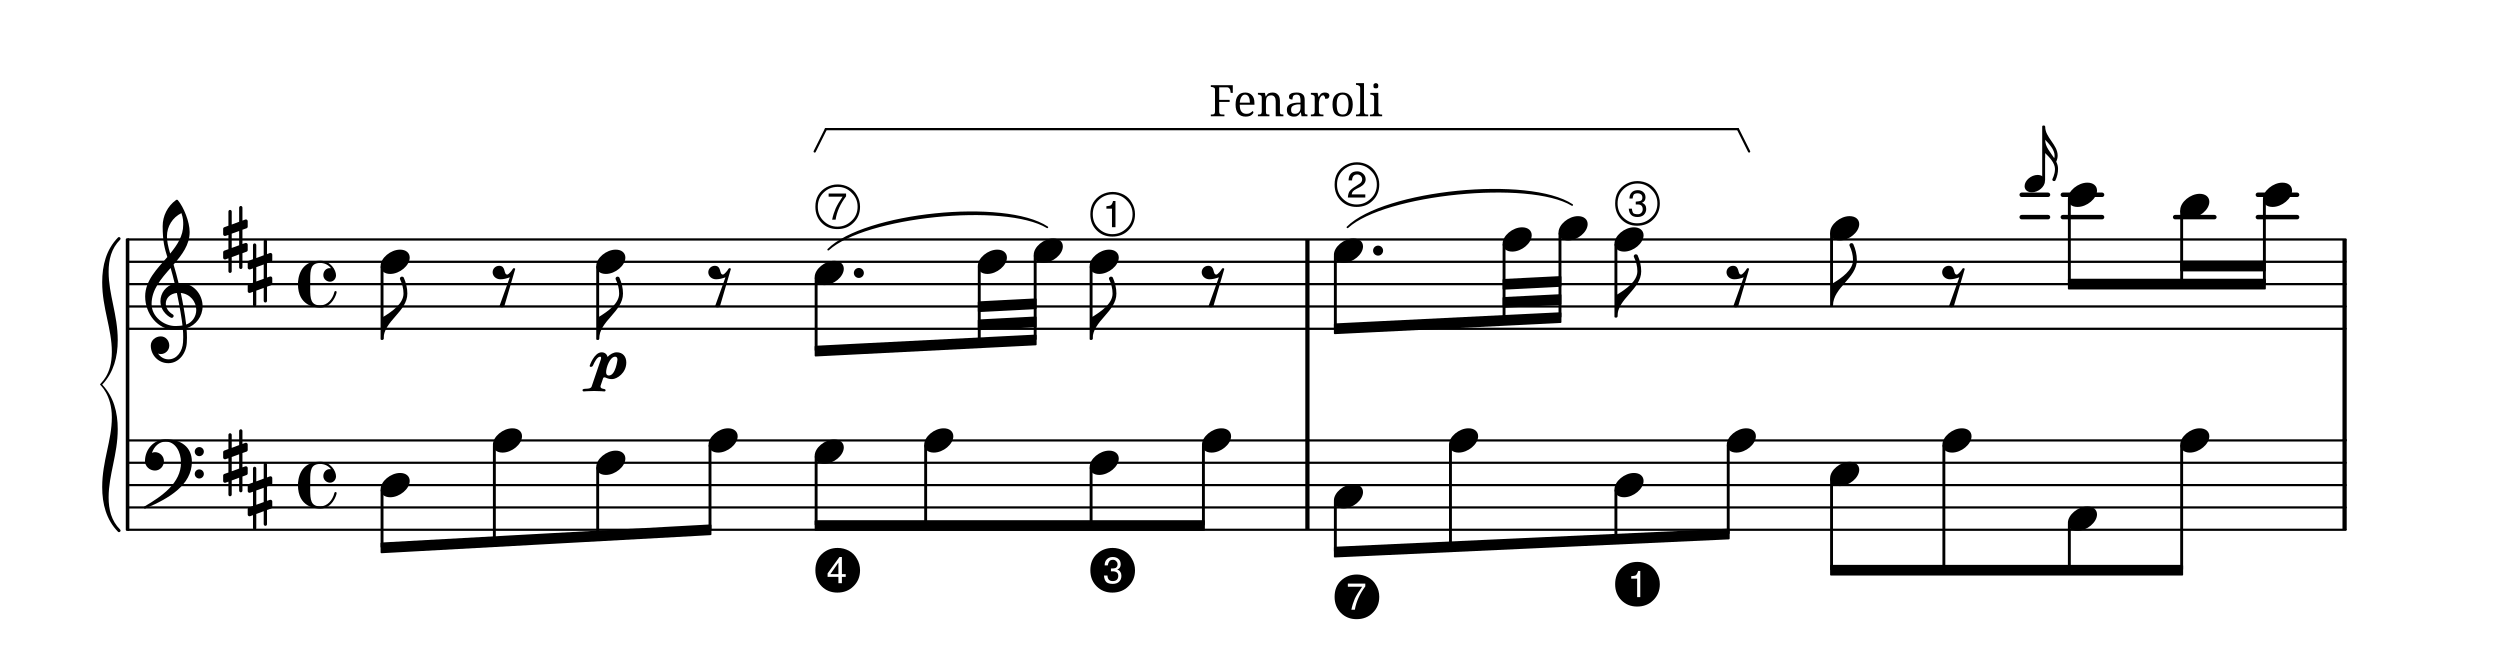
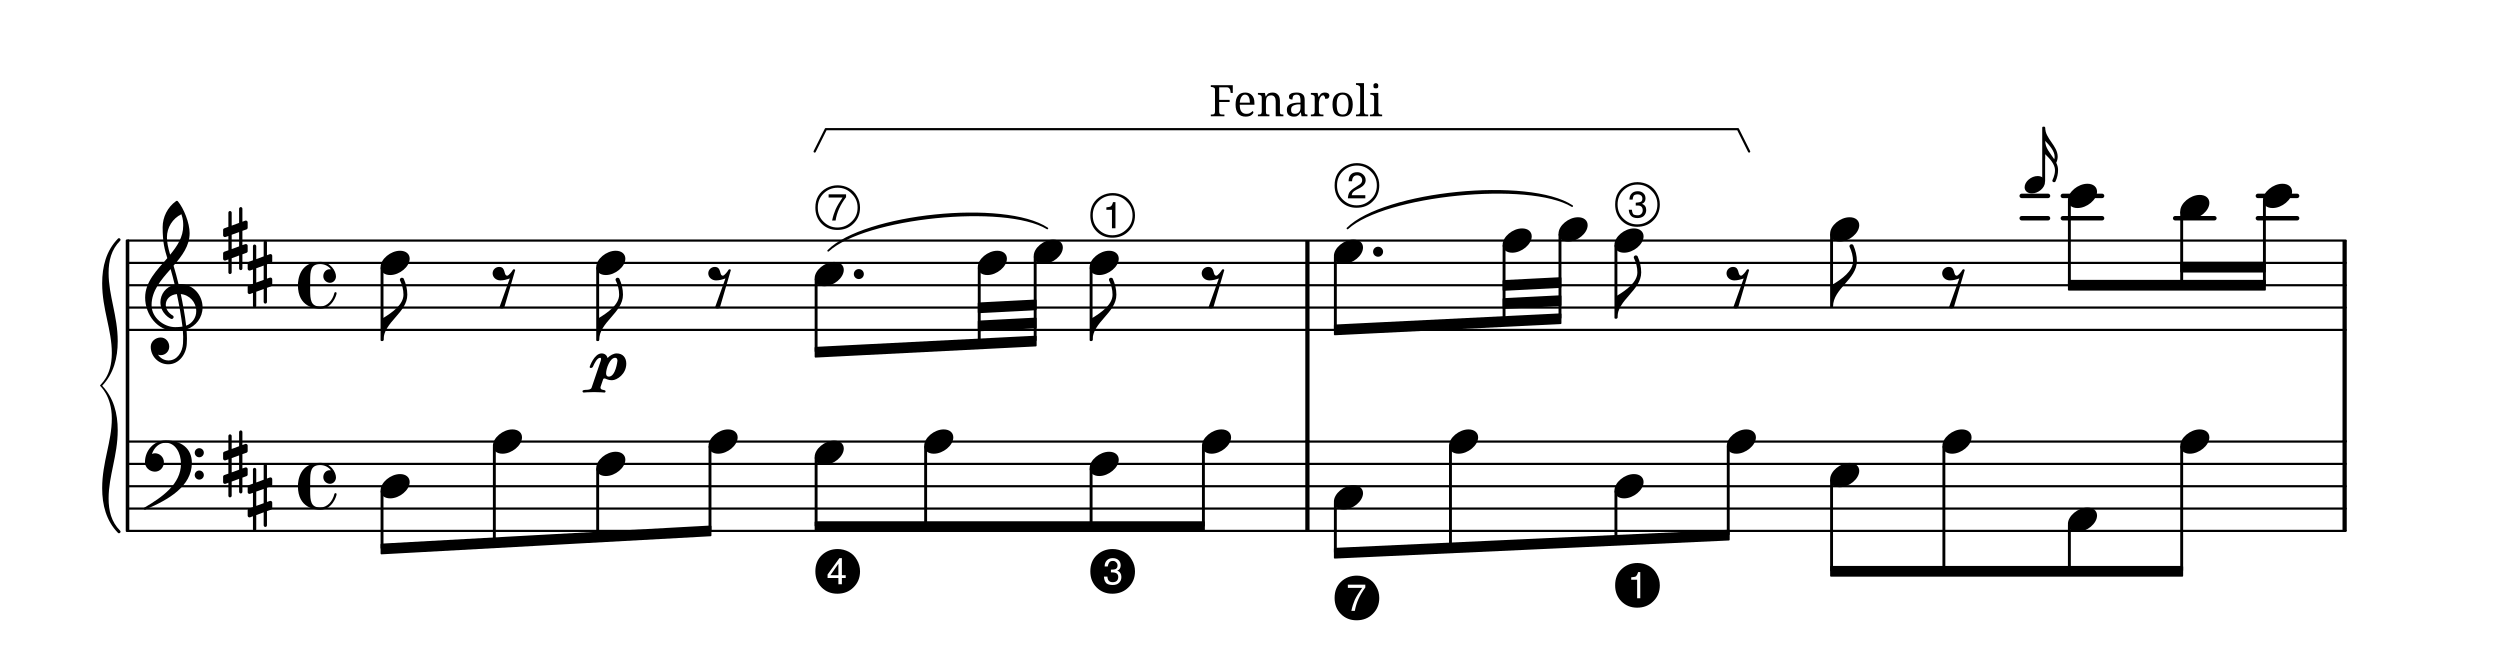
- <svg xmlns="http://www.w3.org/2000/svg" version="1.2" width="196.72mm" height="52.71mm" viewBox="0 -0 111.942 29.995">
-   <style type="text/css">
- 
- tspan { white-space: pre; }
- 
- </style>
-   <g transform="translate(5.6906, 8.7224)">
-     <rect x="95.311" y="-0.1" width="1.956" height="0.2" ry="0.1" fill="currentColor" />
-   </g>
-   <g transform="translate(5.6906, 9.7224)">
-     <rect x="95.311" y="-0.1" width="1.956" height="0.2" ry="0.1" fill="currentColor" />
-   </g>
-   <g transform="translate(5.6906, 9.7224)">
-     <rect x="91.607" y="-0.1" width="1.956" height="0.2" ry="0.1" fill="currentColor" />
-   </g>
-   <g transform="translate(5.6906, 8.7224)">
-     <rect x="86.578" y="-0.1" width="1.956" height="0.2" ry="0.1" fill="currentColor" />
-   </g>
-   <g transform="translate(5.6906, 9.7224)">
-     <rect x="86.578" y="-0.1" width="1.956" height="0.2" ry="0.1" fill="currentColor" />
-   </g>
-   <g transform="translate(5.6906, 8.7224)">
-     <rect x="84.736" y="-0.1" width="1.377" height="0.2" ry="0.1" fill="currentColor" />
-   </g>
-   <g transform="translate(5.6906, 9.7224)">
-     <rect x="84.736" y="-0.1" width="1.377" height="0.2" ry="0.1" fill="currentColor" />
-   </g>
-   <g transform="translate(5.6906, 14.7224)">
-     <line stroke-linejoin="round" stroke-linecap="round" stroke-width="0.1" stroke="currentColor" x1="0.05" y1="0" x2="99.339" y2="0" />
-   </g>
-   <g transform="translate(5.6906, 13.7224)">
-     <line stroke-linejoin="round" stroke-linecap="round" stroke-width="0.1" stroke="currentColor" x1="0.05" y1="0" x2="99.339" y2="0" />
-   </g>
-   <g transform="translate(5.6906, 12.7224)">
-     <line stroke-linejoin="round" stroke-linecap="round" stroke-width="0.1" stroke="currentColor" x1="0.05" y1="0" x2="99.339" y2="0" />
-   </g>
-   <g transform="translate(5.6906, 11.7224)">
-     <line stroke-linejoin="round" stroke-linecap="round" stroke-width="0.1" stroke="currentColor" x1="0.05" y1="0" x2="99.339" y2="0" />
-   </g>
-   <g transform="translate(5.6906, 10.7224)">
-     <line stroke-linejoin="round" stroke-linecap="round" stroke-width="0.1" stroke="currentColor" x1="0.05" y1="0" x2="99.339" y2="0" />
-   </g>
-   <g transform="translate(104.8895, 3.8453)">
-     <rect x="0" y="10.927" width="0.19" height="4.95" ry="0" fill="currentColor" />
-   </g>
-   <g transform="translate(5.6906, 23.7224)">
-     <line stroke-linejoin="round" stroke-linecap="round" stroke-width="0.1" stroke="currentColor" x1="0.05" y1="0" x2="99.339" y2="0" />
-   </g>
-   <g transform="translate(5.6906, 22.7224)">
-     <line stroke-linejoin="round" stroke-linecap="round" stroke-width="0.1" stroke="currentColor" x1="0.05" y1="0" x2="99.339" y2="0" />
-   </g>
-   <g transform="translate(5.6906, 21.7224)">
-     <line stroke-linejoin="round" stroke-linecap="round" stroke-width="0.1" stroke="currentColor" x1="0.05" y1="0" x2="99.339" y2="0" />
-   </g>
-   <g transform="translate(5.6906, 20.7224)">
-     <line stroke-linejoin="round" stroke-linecap="round" stroke-width="0.1" stroke="currentColor" x1="0.05" y1="0" x2="99.339" y2="0" />
-   </g>
-   <g transform="translate(5.6906, 19.7224)">
-     <line stroke-linejoin="round" stroke-linecap="round" stroke-width="0.1" stroke="currentColor" x1="0.05" y1="0" x2="99.339" y2="0" />
-   </g>
-   <g transform="translate(104.8895, 21.7224)">
-     <rect x="0" y="-2.05" width="0.19" height="4.05" ry="0" fill="currentColor" />
-   </g>
-   <g transform="translate(104.8895, 12.7224)">
-     <rect x="0" y="-2" width="0.19" height="4.05" ry="0" fill="currentColor" />
-   </g>
-   <g transform="translate(58.4472, 3.8453)">
-     <rect x="0" y="10.927" width="0.19" height="4.95" ry="0" fill="currentColor" />
-   </g>
-   <g transform="translate(58.4472, 21.7224)">
-     <rect x="0" y="-2.05" width="0.19" height="4.05" ry="0" fill="currentColor" />
-   </g>
-   <g transform="translate(58.4472, 12.7224)">
-     <rect x="0" y="-2" width="0.19" height="4.05" ry="0" fill="currentColor" />
-   </g>
-   <g transform="translate(97.6239, 11.9124)">
-     <polygon stroke-linejoin="round" stroke-linecap="round" stroke-width="0.08" fill="currentColor" stroke="currentColor" points="3.794 -0.2 3.794 0.2 0.04 0.2 0.04 -0.2" />
-   </g>
-   <g transform="translate(92.5947, 12.7224)">
-     <polygon stroke-linejoin="round" stroke-linecap="round" stroke-width="0.08" fill="currentColor" stroke="currentColor" points="8.823 -0.2 8.823 0.2 0.04 0.2 0.04 -0.2" />
-   </g>
-   <g transform="translate(17.0406, 11.7224)">
-     <path transform="scale(0.004, -0.004)" d="M218 136c66 0 108 -36 108 -89c0 -89 -113 -183 -218 -183c-66 0 -108 36 -108 89c0 89 113 183 218 183z" fill="currentColor" />
-   </g>
-   <g transform="translate(6.4906, 13.7224)">
-     <path transform="scale(0.004, -0.004)" d="M266 -635h-6c-108 0 -195 88 -195 197c0 58 53 103 112 103c54 0 95 -47 95 -103c0 -52 -43 -95 -95 -95c-11 0 -21 2 -31 6c26 -39 68 -65 117 -65h4zM461 -203c68 24 113 90 113 164c0 90 -66 179 -173 190c19 -89 48 -242 60 -354zM74 28c0 -145 141 -247 264 -247 c1 0 47 0 82 6c-7 64 -29 203 -63 364c-79 -8 -124 -61 -124 -119c0 -44 25 -91 81 -123c5 -5 7 -10 7 -15c0 -11 -10 -22 -22 -22c-15 0 -126 62 -126 187c0 88 58 174 160 197c-14 58 -29 117 -46 175c-107 -121 -213 -243 -213 -403zM250 553c-29 96 -52 170 -52 346 c0 115 55 224 149 292c6 5 14 5 20 0c68 -80 133 -245 133 -358c0 -143 -86 -255 -180 -364c21 -68 39 -138 56 -207c2 0 7 1 13 1c155 0 256 -128 256 -261c0 -113 -74 -212 -180 -246c3 -35 5 -70 5 -105c0 -19 -1 -39 -2 -58c-7 -119 -88 -225 -202 -228l1 43 c93 2 153 92 159 191c1 18 2 37 2 55c0 31 -1 61 -4 92c-5 -1 -44 -8 -89 -8c-193 0 -333 180 -333 374c0 177 131 306 248 441zM428 916c0 34 1 66 -20 129c-99 -48 -162 -149 -162 -259c0 -52 12 -115 36 -194c80 97 146 198 146 324z" fill="currentColor" />
-   </g>
-   <g transform="translate(9.9906, 10.7224)">
-     <path transform="scale(0.004, -0.004)" d="M0 119c0 8 5 15 13 18l46 17v158c0 10 8 19 18 19s19 -9 19 -19v-145l83 31v158c0 10 9 19 19 19s18 -9 18 -19v-145l32 12c2 1 5 1 7 1c11 0 20 -9 20 -20v-60c0 -8 -5 -16 -13 -19l-46 -16v-160l32 11c2 1 5 1 7 1c11 0 20 -9 20 -20v-60c0 -8 -5 -15 -13 -18l-46 -17 v-158c0 -10 -8 -19 -18 -19s-19 9 -19 19v145l-83 -31v-158c0 -10 -9 -19 -19 -19s-18 9 -18 19v145l-32 -12c-2 -1 -5 -1 -7 -1c-11 0 -20 9 -20 20v60c0 8 5 16 13 19l46 16v160l-32 -11c-2 -1 -5 -1 -7 -1c-11 0 -20 9 -20 20v60zM179 95l-83 -30v-160l83 30v160z" fill="currentColor" />
-   </g>
-   <g transform="translate(11.0906, 12.2224)">
-     <path transform="scale(0.004, -0.004)" d="M0 119c0 8 5 15 13 18l46 17v158c0 10 8 19 18 19s19 -9 19 -19v-145l83 31v158c0 10 9 19 19 19s18 -9 18 -19v-145l32 12c2 1 5 1 7 1c11 0 20 -9 20 -20v-60c0 -8 -5 -16 -13 -19l-46 -16v-160l32 11c2 1 5 1 7 1c11 0 20 -9 20 -20v-60c0 -8 -5 -15 -13 -18l-46 -17 v-158c0 -10 -8 -19 -18 -19s-19 9 -19 19v145l-83 -31v-158c0 -10 -9 -19 -19 -19s-18 9 -18 19v145l-32 -12c-2 -1 -5 -1 -7 -1c-11 0 -20 9 -20 20v60c0 8 5 16 13 19l46 16v160l-32 -11c-2 -1 -5 -1 -7 -1c-11 0 -20 9 -20 20v60zM179 95l-83 -30v-160l83 30v160z" fill="currentColor" />
-   </g>
-   <g transform="translate(13.3406, 12.7224)">
-     <path transform="scale(0.004, -0.004)" d="M250 262c116 0 176 -106 176 -163c0 -40 -30 -72 -67 -72c-31 0 -75 25 -75 75c0 38 27 77 72 77c4 0 9 0 14 -1c-28 37 -72 59 -120 59c-106 0 -113 -73 -113 -186v-51v-51c0 -113 7 -187 113 -187c80 0 139 70 158 151c2 7 7 10 12 10c6 0 13 -4 13 -12 c0 -22 -50 -174 -183 -174c-59 0 -250 19 -250 263c0 62 18 262 250 262z" fill="currentColor" />
-   </g>
-   <g transform="translate(17.0406, 21.7224)">
-     <path transform="scale(0.004, -0.004)" d="M218 136c66 0 108 -36 108 -89c0 -89 -113 -183 -218 -183c-66 0 -108 36 -108 89c0 89 113 183 218 183z" fill="currentColor" />
-   </g>
-   <g transform="translate(6.4906, 20.7224)">
-     <path transform="scale(0.004, -0.004)" d="M557 -125c0 28 23 51 51 51s51 -23 51 -51s-23 -51 -51 -51s-51 23 -51 51zM557 125c0 28 23 51 51 51s51 -23 51 -51s-23 -51 -51 -51s-51 23 -51 51zM232 263c172 0 293 -88 293 -251c0 -263 -263 -414 -516 -521c-3 -3 -6 -4 -9 -4c-7 0 -13 6 -13 13c0 3 1 6 4 9 c202 118 412 265 412 493c0 120 -63 235 -171 235c-74 0 -129 -54 -154 -126c11 5 22 8 34 8c55 0 100 -45 100 -100c0 -58 -44 -106 -100 -106c-60 0 -112 47 -112 106c0 133 102 244 232 244z" fill="currentColor" />
-   </g>
-   <g transform="translate(9.9906, 20.7224)">
-     <path transform="scale(0.004, -0.004)" d="M0 119c0 8 5 15 13 18l46 17v158c0 10 8 19 18 19s19 -9 19 -19v-145l83 31v158c0 10 9 19 19 19s18 -9 18 -19v-145l32 12c2 1 5 1 7 1c11 0 20 -9 20 -20v-60c0 -8 -5 -16 -13 -19l-46 -16v-160l32 11c2 1 5 1 7 1c11 0 20 -9 20 -20v-60c0 -8 -5 -15 -13 -18l-46 -17 v-158c0 -10 -8 -19 -18 -19s-19 9 -19 19v145l-83 -31v-158c0 -10 -9 -19 -19 -19s-18 9 -18 19v145l-32 -12c-2 -1 -5 -1 -7 -1c-11 0 -20 9 -20 20v60c0 8 5 16 13 19l46 16v160l-32 -11c-2 -1 -5 -1 -7 -1c-11 0 -20 9 -20 20v60zM179 95l-83 -30v-160l83 30v160z" fill="currentColor" />
-   </g>
-   <g transform="translate(11.0906, 22.2224)">
-     <path transform="scale(0.004, -0.004)" d="M0 119c0 8 5 15 13 18l46 17v158c0 10 8 19 18 19s19 -9 19 -19v-145l83 31v158c0 10 9 19 19 19s18 -9 18 -19v-145l32 12c2 1 5 1 7 1c11 0 20 -9 20 -20v-60c0 -8 -5 -16 -13 -19l-46 -16v-160l32 11c2 1 5 1 7 1c11 0 20 -9 20 -20v-60c0 -8 -5 -15 -13 -18l-46 -17 v-158c0 -10 -8 -19 -18 -19s-19 9 -19 19v145l-83 -31v-158c0 -10 -9 -19 -19 -19s-18 9 -18 19v145l-32 -12c-2 -1 -5 -1 -7 -1c-11 0 -20 9 -20 20v60c0 8 5 16 13 19l46 16v160l-32 -11c-2 -1 -5 -1 -7 -1c-11 0 -20 9 -20 20v60zM179 95l-83 -30v-160l83 30v160z" fill="currentColor" />
-   </g>
-   <g transform="translate(13.3406, 21.7224)">
-     <path transform="scale(0.004, -0.004)" d="M250 262c116 0 176 -106 176 -163c0 -40 -30 -72 -67 -72c-31 0 -75 25 -75 75c0 38 27 77 72 77c4 0 9 0 14 -1c-28 37 -72 59 -120 59c-106 0 -113 -73 -113 -186v-51v-51c0 -113 7 -187 113 -187c80 0 139 70 158 151c2 7 7 10 12 10c6 0 13 -4 13 -12 c0 -22 -50 -174 -183 -174c-59 0 -250 19 -250 263c0 62 18 262 250 262z" fill="currentColor" />
-   </g>
-   <g transform="translate(17.1056, 12.7224)">
-     <rect x="-0.065" y="-0.814" width="0.13" height="3.314" ry="0.04" fill="currentColor" />
-   </g>
-   <g transform="translate(17.1706, 15.1824)">
-     <path transform="scale(0.004, -0.004)" d="M0 0h-16v250h16v-250zM0 0v250c97 59 224 148 224 259c0 57 -15 112 -40 163c-3 16 10 27 23 27c7 0 15 -3 20 -11c25 -56 40 -117 40 -179c0 -203 -267 -306 -267 -509z" fill="currentColor" />
-   </g>
-   <g transform="translate(17.1056, 21.7224)">
-     <rect x="-0.065" y="0.186" width="0.13" height="2.62" ry="0.04" fill="currentColor" />
-   </g>
-   <g transform="translate(22.0698, 12.7224)">
-     <path transform="scale(0.004, -0.004)" d="M70 205c79 0 46 -98 91 -98c16 0 54 48 61 63c6 12 23 12 28 0l-123 -420c-8 -7 -17 -10 -27 -10s-20 3 -28 10l117 326c-34 -12 -69 -22 -105 -22c-47 0 -87 34 -87 79c0 40 33 72 73 72z" fill="currentColor" />
-   </g>
-   <g transform="translate(22.0698, 19.7224)">
-     <path transform="scale(0.004, -0.004)" d="M218 136c66 0 108 -36 108 -89c0 -89 -113 -183 -218 -183c-66 0 -108 36 -108 89c0 89 113 183 218 183z" fill="currentColor" />
-   </g>
-   <g transform="translate(22.1348, 21.7224)">
-     <rect x="-0.065" y="-1.814" width="0.13" height="4.345" ry="0.04" fill="currentColor" />
-   </g>
-   <g transform="translate(59.7279, 24.7224)">
-     <polygon stroke-linejoin="round" stroke-linecap="round" stroke-width="0.08" fill="currentColor" stroke="currentColor" points="17.682 -1.01 17.682 -0.61 0.04 0.2 0.04 -0.2" />
-   </g>
-   <g transform="translate(26.6969, 11.7224)">
-     <path transform="scale(0.004, -0.004)" d="M218 136c66 0 108 -36 108 -89c0 -89 -113 -183 -218 -183c-66 0 -108 36 -108 89c0 89 113 183 218 183z" fill="currentColor" />
-   </g>
-   <g transform="translate(26.6149, 16.9437)">
-     <path transform="scale(0.004, -0.004)" d="M161 32c78 0 97 176 97 178c0 18 -7 33 -25 33c-61 0 -102 -124 -102 -173c0 -22 8 -38 30 -38zM-53 141c0 2 51 151 134 151c35 0 59 -21 66 -52c29 31 67 52 103 52c69 0 107 -49 107 -114c0 -118 -105 -186 -159 -186c-53 0 -70 20 -84 20c-7 0 -14 -3 -16 -9l-29 -86 c-1 -2 -1 -5 -1 -7c0 -37 57 -18 57 -42c0 -7 -4 -14 -13 -14c-3 0 -50 5 -116 5s-112 -5 -115 -5c-9 0 -14 7 -14 14c0 31 87 -1 102 41l102 300c2 7 4 14 4 20c0 8 -2 14 -11 14c-33 0 -63 -60 -79 -97c-5 -12 -15 -17 -24 -17c-8 0 -14 4 -14 12z" fill="currentColor" />
-   </g>
-   <g transform="translate(26.6969, 20.7224)">
-     <path transform="scale(0.004, -0.004)" d="M218 136c66 0 108 -36 108 -89c0 -89 -113 -183 -218 -183c-66 0 -108 36 -108 89c0 89 113 183 218 183z" fill="currentColor" />
-   </g>
-   <g transform="translate(26.7619, 12.7224)">
-     <rect x="-0.065" y="-0.814" width="0.13" height="3.314" ry="0.04" fill="currentColor" />
-   </g>
-   <g transform="translate(26.8269, 15.1824)">
-     <path transform="scale(0.004, -0.004)" d="M0 0h-16v250h16v-250zM0 0v250c97 59 224 148 224 259c0 57 -15 112 -40 163c-3 16 10 27 23 27c7 0 15 -3 20 -11c25 -56 40 -117 40 -179c0 -203 -267 -306 -267 -509z" fill="currentColor" />
-   </g>
-   <g transform="translate(26.7619, 21.7224)">
-     <rect x="-0.065" y="-0.814" width="0.13" height="3.092" ry="0.04" fill="currentColor" />
-   </g>
-   <g transform="translate(67.2822, 12.7316)">
-     <polygon stroke-linejoin="round" stroke-linecap="round" stroke-width="0.08" fill="currentColor" stroke="currentColor" points="2.594 -0.329 2.594 0.071 0.04 0.2 0.04 -0.2" />
-   </g>
-   <g transform="translate(67.2822, 13.5416)">
-     <polygon stroke-linejoin="round" stroke-linecap="round" stroke-width="0.08" fill="currentColor" stroke="currentColor" points="2.594 -0.329 2.594 0.071 0.04 0.2 0.04 -0.2" />
-   </g>
-   <g transform="translate(59.7279, 14.7224)">
-     <polygon stroke-linejoin="round" stroke-linecap="round" stroke-width="0.08" fill="currentColor" stroke="currentColor" points="10.148 -0.7 10.148 -0.3 0.04 0.2 0.04 -0.2" />
-   </g>
-   <g transform="translate(31.7261, 12.7224)">
-     <path transform="scale(0.004, -0.004)" d="M70 205c79 0 46 -98 91 -98c16 0 54 48 61 63c6 12 23 12 28 0l-123 -420c-8 -7 -17 -10 -27 -10s-20 3 -28 10l117 326c-34 -12 -69 -22 -105 -22c-47 0 -87 34 -87 79c0 40 33 72 73 72z" fill="currentColor" />
-   </g>
-   <g transform="translate(31.7261, 19.7224)">
-     <path transform="scale(0.004, -0.004)" d="M218 136c66 0 108 -36 108 -89c0 -89 -113 -183 -218 -183c-66 0 -108 36 -108 89c0 89 113 183 218 183z" fill="currentColor" />
-   </g>
-   <g transform="translate(31.7911, 21.7224)">
-     <rect x="-0.065" y="-1.814" width="0.13" height="3.817" ry="0.04" fill="currentColor" />
-   </g>
-   <g transform="translate(36.4782, 23.5324)">
-     <polygon stroke-linejoin="round" stroke-linecap="round" stroke-width="0.08" fill="currentColor" stroke="currentColor" points="17.432 -0.2 17.432 0.2 0.04 0.2 0.04 -0.2" />
-   </g>
-   <g transform="translate(36.4782, 12.2224)">
-     <path transform="scale(0.004, -0.004)" d="M218 136c66 0 108 -36 108 -89c0 -89 -113 -183 -218 -183c-66 0 -108 36 -108 89c0 89 113 183 218 183z" fill="currentColor" />
-   </g>
-   <g class="scale-degree">
-     <g transform="translate(36.4782, 9.8367)">
-       <text font-family="serif" font-size="2.2" text-anchor="start" fill="currentColor">
-         <tspan>➆</tspan>
-       </text>
-     </g>
-   </g>
-   <g transform="translate(36.4782, 20.2224)">
-     <path transform="scale(0.004, -0.004)" d="M218 136c66 0 108 -36 108 -89c0 -89 -113 -183 -218 -183c-66 0 -108 36 -108 89c0 89 113 183 218 183z" fill="currentColor" />
-   </g>
-   <g class="scale-degree">
-     <g transform="translate(36.4782, 26.1134)">
-       <text font-family="serif" font-size="2.2" text-anchor="start" fill="currentColor">
-         <tspan>➍</tspan>
-       </text>
-     </g>
-   </g>
-   <g transform="translate(38.2324, 12.2224)">
-     <path transform="scale(0.004, -0.004)" d="M0 0c0 31 25 56 56 56s56 -25 56 -56s-25 -56 -56 -56s-56 25 -56 56z" fill="currentColor" />
-   </g>
-   <g transform="translate(36.5432, 12.7224)">
-     <rect x="-0.065" y="-0.314" width="0.13" height="3.311" ry="0.04" fill="currentColor" />
-   </g>
-   <g transform="translate(36.5432, 21.7224)">
-     <rect x="-0.065" y="-1.314" width="0.13" height="3.124" ry="0.04" fill="currentColor" />
-   </g>
-   <g transform="translate(59.7279, 12.7224)">
-     <path stroke-width="0.08" stroke-linejoin="round" stroke-linecap="round" stroke="currentColor" fill="currentColor" d="M0.609 -2.545C2.252 -4.181 8.735 -4.826 10.668 -3.545L10.668 -3.545C8.747 -4.706 2.264 -4.062 0.609 -2.545z" />
-   </g>
-   <g transform="translate(41.3824, 19.7224)">
-     <path transform="scale(0.004, -0.004)" d="M218 136c66 0 108 -36 108 -89c0 -89 -113 -183 -218 -183c-66 0 -108 36 -108 89c0 89 113 183 218 183z" fill="currentColor" />
-   </g>
-   <g transform="translate(41.4474, 21.7224)">
-     <rect x="-0.065" y="-1.814" width="0.13" height="3.624" ry="0.04" fill="currentColor" />
-   </g>
-   <g transform="translate(43.7824, 13.7349)">
-     <polygon stroke-linejoin="round" stroke-linecap="round" stroke-width="0.08" fill="currentColor" stroke="currentColor" points="2.594 -0.333 2.594 0.068 0.04 0.2 0.04 -0.2" />
-   </g>
-   <g transform="translate(43.7824, 14.5449)">
-     <polygon stroke-linejoin="round" stroke-linecap="round" stroke-width="0.08" fill="currentColor" stroke="currentColor" points="2.594 -0.333 2.594 0.068 0.04 0.2 0.04 -0.2" />
-   </g>
-   <g transform="translate(36.4782, 15.7224)">
-     <polygon stroke-linejoin="round" stroke-linecap="round" stroke-width="0.08" fill="currentColor" stroke="currentColor" points="9.898 -0.7 9.898 -0.3 0.04 0.2 0.04 -0.2" />
-   </g>
-   <g transform="translate(43.7824, 11.7224)">
-     <path transform="scale(0.004, -0.004)" d="M218 136c66 0 108 -36 108 -89c0 -89 -113 -183 -218 -183c-66 0 -108 36 -108 89c0 89 113 183 218 183z" fill="currentColor" />
-   </g>
-   <g transform="translate(43.8474, 12.7224)">
-     <rect x="-0.065" y="-0.814" width="0.13" height="3.443" ry="0.04" fill="currentColor" />
-   </g>
-   <g transform="translate(17.0406, 24.5324)">
-     <polygon stroke-linejoin="round" stroke-linecap="round" stroke-width="0.08" fill="currentColor" stroke="currentColor" points="14.775 -1.01 14.775 -0.61 0.04 0.2 0.04 -0.2" />
-   </g>
-   <g transform="translate(46.2866, 11.2224)">
-     <path transform="scale(0.004, -0.004)" d="M218 136c66 0 108 -36 108 -89c0 -89 -113 -183 -218 -183c-66 0 -108 36 -108 89c0 89 113 183 218 183z" fill="currentColor" />
-   </g>
-   <g transform="translate(46.3516, 12.7224)">
-     <rect x="-0.065" y="-1.314" width="0.13" height="3.817" ry="0.04" fill="currentColor" />
-   </g>
-   <g class="schema">
-     <g transform="translate(54.1383, 5.2062)">
-       <text font-family="serif" font-size="1.96" text-anchor="start" fill="currentColor">
-         <tspan>Fenaroli</tspan>
-       </text>
-     </g>
-   </g>
-   <g transform="translate(48.7908, 11.7224)">
-     <path transform="scale(0.004, -0.004)" d="M218 136c66 0 108 -36 108 -89c0 -89 -113 -183 -218 -183c-66 0 -108 36 -108 89c0 89 113 183 218 183z" fill="currentColor" />
-   </g>
-   <g class="scale-degree">
-     <g transform="translate(48.7908, 10.1724)">
-       <text font-family="serif" font-size="2.2" text-anchor="start" fill="currentColor">
-         <tspan>➀</tspan>
-       </text>
-     </g>
-   </g>
-   <g transform="translate(48.7908, 20.7224)">
-     <path transform="scale(0.004, -0.004)" d="M218 136c66 0 108 -36 108 -89c0 -89 -113 -183 -218 -183c-66 0 -108 36 -108 89c0 89 113 183 218 183z" fill="currentColor" />
-   </g>
-   <g class="scale-degree">
-     <g transform="translate(48.7908, 26.1134)">
-       <text font-family="serif" font-size="2.2" text-anchor="start" fill="currentColor">
-         <tspan>➌</tspan>
-       </text>
-     </g>
-   </g>
-   <g transform="translate(48.8558, 12.7224)">
-     <rect x="-0.065" y="-0.814" width="0.13" height="3.314" ry="0.04" fill="currentColor" />
-   </g>
-   <g transform="translate(48.9208, 15.1824)">
-     <path transform="scale(0.004, -0.004)" d="M0 0h-16v250h16v-250zM0 0v250c97 59 224 148 224 259c0 57 -15 112 -40 163c-3 16 10 27 23 27c7 0 15 -3 20 -11c25 -56 40 -117 40 -179c0 -203 -267 -306 -267 -509z" fill="currentColor" />
-   </g>
-   <g transform="translate(48.8558, 21.7224)">
-     <rect x="-0.065" y="-0.814" width="0.13" height="2.624" ry="0.04" fill="currentColor" />
-   </g>
-   <g class="schema">
-     <g transform="translate(36.4782, 5.783)">
-       <line stroke-linejoin="round" stroke-linecap="round" stroke-width="0.1" stroke="currentColor" x1="41.342" y1="-0" x2="41.842" y2="1" />
-     </g>
-     <g transform="translate(36.4782, 5.783)">
-       <line stroke-linejoin="round" stroke-linecap="round" stroke-width="0.1" stroke="currentColor" x1="0.5" y1="-0" x2="0" y2="1" />
-     </g>
-     <g transform="translate(36.4782, 5.783)">
-       <line stroke-linejoin="round" stroke-linecap="round" stroke-width="0.1" stroke="currentColor" x1="0.5" y1="-0" x2="41.342" y2="-0" />
-     </g>
-   </g>
-   <g transform="translate(53.82, 12.7224)">
-     <path transform="scale(0.004, -0.004)" d="M70 205c79 0 46 -98 91 -98c16 0 54 48 61 63c6 12 23 12 28 0l-123 -420c-8 -7 -17 -10 -27 -10s-20 3 -28 10l117 326c-34 -12 -69 -22 -105 -22c-47 0 -87 34 -87 79c0 40 33 72 73 72z" fill="currentColor" />
-   </g>
-   <g transform="translate(53.82, 19.7224)">
-     <path transform="scale(0.004, -0.004)" d="M218 136c66 0 108 -36 108 -89c0 -89 -113 -183 -218 -183c-66 0 -108 36 -108 89c0 89 113 183 218 183z" fill="currentColor" />
-   </g>
-   <g transform="translate(53.885, 21.7224)">
-     <rect x="-0.065" y="-1.814" width="0.13" height="3.624" ry="0.04" fill="currentColor" />
-   </g>
-   <g transform="translate(36.4782, 12.7224)">
-     <path stroke-width="0.08" stroke-linejoin="round" stroke-linecap="round" stroke="currentColor" fill="currentColor" d="M0.608 -1.545C2.223 -3.17 8.507 -3.811 10.416 -2.545L10.416 -2.545C8.519 -3.691 2.235 -3.051 0.608 -1.545z" />
-   </g>
-   <g transform="translate(59.7279, 11.2224)">
-     <path transform="scale(0.004, -0.004)" d="M218 136c66 0 108 -36 108 -89c0 -89 -113 -183 -218 -183c-66 0 -108 36 -108 89c0 89 113 183 218 183z" fill="currentColor" />
-   </g>
-   <g class="scale-degree">
-     <g transform="translate(59.7279, 8.844)">
-       <text font-family="serif" font-size="2.2" text-anchor="start" fill="currentColor">
-         <tspan>➁</tspan>
-       </text>
-     </g>
-   </g>
-   <g transform="translate(59.7279, 22.2224)">
-     <path transform="scale(0.004, -0.004)" d="M218 136c66 0 108 -36 108 -89c0 -89 -113 -183 -218 -183c-66 0 -108 36 -108 89c0 89 113 183 218 183z" fill="currentColor" />
-   </g>
-   <g class="scale-degree">
-     <g transform="translate(59.7279, 27.3034)">
-       <text font-family="serif" font-size="2.2" text-anchor="start" fill="currentColor">
-         <tspan>➐</tspan>
-       </text>
-     </g>
-   </g>
-   <g transform="translate(5.6306, 17.2224)">
-     <rect x="0" y="-6.55" width="0.16" height="13.1" ry="0.05" fill="currentColor" />
-   </g>
-   <g transform="translate(61.4822, 11.2224)">
-     <path transform="scale(0.004, -0.004)" d="M0 0c0 31 25 56 56 56s56 -25 56 -56s-25 -56 -56 -56s-56 25 -56 56z" fill="currentColor" />
-   </g>
-   <g transform="translate(59.7929, 12.7224)">
-     <rect x="-0.065" y="-1.314" width="0.13" height="3.311" ry="0.04" fill="currentColor" />
-   </g>
-   <g transform="translate(59.7929, 21.7224)">
-     <rect x="-0.065" y="0.686" width="0.13" height="2.311" ry="0.04" fill="currentColor" />
-   </g>
-   <g transform="translate(81.9469, 25.5324)">
-     <polygon stroke-linejoin="round" stroke-linecap="round" stroke-width="0.08" fill="currentColor" stroke="currentColor" points="15.767 -0.2 15.767 0.2 0.04 0.2 0.04 -0.2" />
-   </g>
-   <g transform="translate(5.3306, 17.2224)">
-     <path transform="scale(0.004, -0.004)" d="M-81 -366c0 255 -132 363 -132 366c0 18 132 96 132 366c0 261 -108 489 -108 780c0 189 45 366 177 501c15 15 39 -9 24 -24c-99 -99 -129 -225 -129 -360c0 -255 102 -480 102 -765c0 -186 -45 -363 -174 -498c129 -135 174 -312 174 -498c0 -285 -102 -510 -102 -765 c0 -135 30 -261 129 -360c15 -15 -9 -39 -24 -24c-132 135 -177 312 -177 501c0 291 108 519 108 780z" fill="currentColor" />
-   </g>
-   <g transform="translate(64.8822, 19.7224)">
-     <path transform="scale(0.004, -0.004)" d="M218 136c66 0 108 -36 108 -89c0 -89 -113 -183 -218 -183c-66 0 -108 36 -108 89c0 89 113 183 218 183z" fill="currentColor" />
-   </g>
-   <g transform="translate(64.9472, 21.7224)">
-     <rect x="-0.065" y="-1.814" width="0.13" height="4.575" ry="0.04" fill="currentColor" />
-   </g>
-   <g transform="translate(67.2822, 10.7224)">
-     <path transform="scale(0.004, -0.004)" d="M218 136c66 0 108 -36 108 -89c0 -89 -113 -183 -218 -183c-66 0 -108 36 -108 89c0 89 113 183 218 183z" fill="currentColor" />
-   </g>
-   <g transform="translate(67.3472, 12.7224)">
-     <rect x="-0.065" y="-1.814" width="0.13" height="3.44" ry="0.04" fill="currentColor" />
-   </g>
-   <g transform="translate(69.7864, 10.2224)">
-     <path transform="scale(0.004, -0.004)" d="M218 136c66 0 108 -36 108 -89c0 -89 -113 -183 -218 -183c-66 0 -108 36 -108 89c0 89 113 183 218 183z" fill="currentColor" />
-   </g>
-   <g transform="translate(69.8514, 12.7224)">
-     <rect x="-0.065" y="-2.314" width="0.13" height="3.817" ry="0.04" fill="currentColor" />
-   </g>
-   <g transform="translate(72.2906, 10.7224)">
-     <path transform="scale(0.004, -0.004)" d="M218 136c66 0 108 -36 108 -89c0 -89 -113 -183 -218 -183c-66 0 -108 36 -108 89c0 89 113 183 218 183z" fill="currentColor" />
-   </g>
-   <g class="scale-degree">
-     <g transform="translate(72.2906, 9.6865)">
-       <text font-family="serif" font-size="2.2" text-anchor="start" fill="currentColor">
-         <tspan>➂</tspan>
-       </text>
-     </g>
-   </g>
-   <g transform="translate(72.2906, 21.7224)">
-     <path transform="scale(0.004, -0.004)" d="M218 136c66 0 108 -36 108 -89c0 -89 -113 -183 -218 -183c-66 0 -108 36 -108 89c0 89 113 183 218 183z" fill="currentColor" />
-   </g>
-   <g class="scale-degree">
-     <g transform="translate(72.2906, 26.7384)">
-       <text font-family="serif" font-size="2.2" text-anchor="start" fill="currentColor">
-         <tspan>➊</tspan>
-       </text>
-     </g>
-   </g>
-   <g transform="translate(72.3556, 12.7224)">
-     <rect x="-0.065" y="-1.814" width="0.13" height="3.314" ry="0.04" fill="currentColor" />
-   </g>
-   <g transform="translate(72.4206, 14.1824)">
-     <path transform="scale(0.004, -0.004)" d="M0 0h-16v250h16v-250zM0 0v250c97 59 224 148 224 259c0 57 -15 112 -40 163c-3 16 10 27 23 27c7 0 15 -3 20 -11c25 -56 40 -117 40 -179c0 -203 -267 -306 -267 -509z" fill="currentColor" />
-   </g>
-   <g transform="translate(72.3556, 21.7224)">
-     <rect x="-0.065" y="0.186" width="0.13" height="2.237" ry="0.04" fill="currentColor" />
-   </g>
-   <g transform="translate(77.3198, 12.7224)">
-     <path transform="scale(0.004, -0.004)" d="M70 205c79 0 46 -98 91 -98c16 0 54 48 61 63c6 12 23 12 28 0l-123 -420c-8 -7 -17 -10 -27 -10s-20 3 -28 10l117 326c-34 -12 -69 -22 -105 -22c-47 0 -87 34 -87 79c0 40 33 72 73 72z" fill="currentColor" />
-   </g>
-   <g transform="translate(77.3198, 19.7224)">
-     <path transform="scale(0.004, -0.004)" d="M218 136c66 0 108 -36 108 -89c0 -89 -113 -183 -218 -183c-66 0 -108 36 -108 89c0 89 113 183 218 183z" fill="currentColor" />
-   </g>
-   <g transform="translate(77.3848, 21.7224)">
-     <rect x="-0.065" y="-1.814" width="0.13" height="4.007" ry="0.04" fill="currentColor" />
-   </g>
-   <g transform="translate(81.9469, 10.2224)">
-     <path transform="scale(0.004, -0.004)" d="M218 136c66 0 108 -36 108 -89c0 -89 -113 -183 -218 -183c-66 0 -108 36 -108 89c0 89 113 183 218 183z" fill="currentColor" />
-   </g>
-   <g transform="translate(81.9469, 21.2224)">
-     <path transform="scale(0.004, -0.004)" d="M218 136c66 0 108 -36 108 -89c0 -89 -113 -183 -218 -183c-66 0 -108 36 -108 89c0 89 113 183 218 183z" fill="currentColor" />
-   </g>
-   <g transform="translate(82.0119, 12.7224)">
-     <rect x="-0.065" y="-2.314" width="0.13" height="3.314" ry="0.04" fill="currentColor" />
-   </g>
-   <g transform="translate(82.0769, 13.6824)">
-     <path transform="scale(0.004, -0.004)" d="M0 0h-16v250h16v-250zM0 0v250c97 59 224 148 224 259c0 57 -15 112 -40 163c-3 16 10 27 23 27c7 0 15 -3 20 -11c25 -56 40 -117 40 -179c0 -203 -267 -306 -267 -509z" fill="currentColor" />
-   </g>
-   <g transform="translate(82.0119, 21.7224)">
-     <rect x="-0.065" y="-0.314" width="0.13" height="4.124" ry="0.04" fill="currentColor" />
-   </g>
-   <g transform="translate(86.9761, 12.7224)">
-     <path transform="scale(0.004, -0.004)" d="M70 205c79 0 46 -98 91 -98c16 0 54 48 61 63c6 12 23 12 28 0l-123 -420c-8 -7 -17 -10 -27 -10s-20 3 -28 10l117 326c-34 -12 -69 -22 -105 -22c-47 0 -87 34 -87 79c0 40 33 72 73 72z" fill="currentColor" />
-   </g>
-   <g transform="translate(86.9761, 19.7224)">
-     <path transform="scale(0.004, -0.004)" d="M218 136c66 0 108 -36 108 -89c0 -89 -113 -183 -218 -183c-66 0 -108 36 -108 89c0 89 113 183 218 183z" fill="currentColor" />
-   </g>
-   <g transform="translate(87.0411, 21.7224)">
-     <rect x="-0.065" y="-1.814" width="0.13" height="5.624" ry="0.04" fill="currentColor" />
-   </g>
-   <g transform="translate(90.6561, 8.2224)">
-     <path transform="scale(0.0028, -0.0028)" d="M208 139c69 0 117 -40 117 -99c0 -91 -107 -179 -209 -179c-69 0 -116 40 -116 99c0 91 106 179 208 179z" fill="currentColor" />
-   </g>
-   <g transform="translate(91.509, 12.7224)">
-     <rect x="-0.065" y="-7.1" width="0.13" height="2.486" ry="0.04" fill="currentColor" />
-   </g>
-   <g transform="translate(91.574, 5.6624)">
-     <path transform="scale(0.0028, -0.0028)" d="M0 -212v-213v213c0 -114 85 -201 146 -295c4 13 6 26 6 40c0 94 -87 188 -152 255zM115 -848c0 11 43 74 43 169s-90 188 -158 254v-75h-21v500h21c0 -177 201 -290 201 -467c0 -33 -9 -66 -23 -96c18 -36 29 -74 29 -116c0 -63 -15 -125 -41 -182 c-5 -10 -14 -13 -23 -13c-14 0 -28 10 -28 26z" fill="currentColor" />
-   </g>
-   <g transform="translate(92.5947, 8.7224)">
-     <path transform="scale(0.004, -0.004)" d="M218 136c66 0 108 -36 108 -89c0 -89 -113 -183 -218 -183c-66 0 -108 36 -108 89c0 89 113 183 218 183z" fill="currentColor" />
-   </g>
-   <g transform="translate(92.5947, 23.2224)">
-     <path transform="scale(0.004, -0.004)" d="M218 136c66 0 108 -36 108 -89c0 -89 -113 -183 -218 -183c-66 0 -108 36 -108 89c0 89 113 183 218 183z" fill="currentColor" />
-   </g>
-   <g transform="translate(92.6597, 12.7224)">
-     <rect x="-0.065" y="-3.814" width="0.13" height="3.814" ry="0.04" fill="currentColor" />
-   </g>
-   <g transform="translate(92.6597, 21.7224)">
-     <rect x="-0.065" y="1.686" width="0.13" height="2.124" ry="0.04" fill="currentColor" />
-   </g>
-   <g transform="translate(97.6239, 9.2224)">
-     <path transform="scale(0.004, -0.004)" d="M218 136c66 0 108 -36 108 -89c0 -89 -113 -183 -218 -183c-66 0 -108 36 -108 89c0 89 113 183 218 183z" fill="currentColor" />
-   </g>
-   <g transform="translate(97.6239, 19.7224)">
-     <path transform="scale(0.004, -0.004)" d="M218 136c66 0 108 -36 108 -89c0 -89 -113 -183 -218 -183c-66 0 -108 36 -108 89c0 89 113 183 218 183z" fill="currentColor" />
-   </g>
-   <g transform="translate(97.6889, 12.7224)">
-     <rect x="-0.065" y="-3.314" width="0.13" height="3.314" ry="0.04" fill="currentColor" />
-   </g>
-   <g transform="translate(97.6889, 21.7224)">
-     <rect x="-0.065" y="-1.814" width="0.13" height="5.624" ry="0.04" fill="currentColor" />
-   </g>
-   <g transform="translate(101.3281, 8.7224)">
-     <path transform="scale(0.004, -0.004)" d="M218 136c66 0 108 -36 108 -89c0 -89 -113 -183 -218 -183c-66 0 -108 36 -108 89c0 89 113 183 218 183z" fill="currentColor" />
-   </g>
-   <g transform="translate(101.3931, 12.7224)">
-     <rect x="-0.065" y="-3.814" width="0.13" height="3.814" ry="0.04" fill="currentColor" />
-   </g>
+ <svg xmlns="http://www.w3.org/2000/svg" xmlns:xlink="http://www.w3.org/1999/xlink" width="743.509" height="52.8mm" version="1.2" viewBox="0 0 111.942 30.044">
+   <defs>
+     <path id="reuse-0" fill="currentColor" d="M218 136c66 0 108-36 108-89 0-89-113-183-218-183C42-136 0-100 0-47c0 89 113 183 218 183z" />
+     <path id="reuse-1" fill="currentColor" d="M0 119c0 8 5 15 13 18l46 17v158c0 10 8 19 18 19s19-9 19-19V167l83 31v158c0 10 9 19 19 19s18-9 18-19V211l32 12c2 1 5 1 7 1 11 0 20-9 20-20v-60c0-8-5-16-13-19l-46-16V-51l32 11c2 1 5 1 7 1 11 0 20-9 20-20v-60c0-8-5-15-13-18l-46-17v-158c0-10-8-19-18-19s-19 9-19 19v145l-83-31v-158c0-10-9-19-19-19s-18 9-18 19v145l-32-12c-2-1-5-1-7-1-11 0-20 9-20 20v60c0 8 5 16 13 19l46 16V51L27 40c-2-1-5-1-7-1C9 39 0 48 0 59v60zm179-24L96 65V-95l83 30V95z" />
+     <path id="reuse-2" fill="currentColor" d="M250 262c116 0 176-106 176-163 0-40-30-72-67-72-31 0-75 25-75 75 0 38 27 77 72 77 4 0 9 0 14-1-28 37-72 59-120 59-106 0-113-73-113-186V-51c0-113 7-187 113-187 80 0 139 70 158 151 2 7 7 10 12 10 6 0 13-4 13-12 0-22-50-174-183-174C191-263 0-244 0 0c0 62 18 262 250 262z" />
+     <path id="reuse-3" fill="currentColor" d="M0 0h-16v250H0V0zm0 0v250c97 59 224 148 224 259 0 57-15 112-40 163-3 16 10 27 23 27 7 0 15-3 20-11 25-56 40-117 40-179C267 306 0 203 0 0z" />
+     <path id="reuse-4" fill="currentColor" d="M70 205c79 0 46-98 91-98 16 0 54 48 61 63 6 12 23 12 28 0L127-250c-8-7-17-10-27-10s-20 3-28 10L189 76c-34-12-69-22-105-22-47 0-87 34-87 79 0 40 33 72 73 72z" />
+     <path id="reuse-5" fill="currentColor" d="M0 0c0 31 25 56 56 56s56-25 56-56-25-56-56-56S0-31 0 0z" />
+   </defs>
+   <style>
+         tspan{white-space:pre}
+     </style>
+   <rect width="1.956" height=".2" x="95.311" y="-.1" fill="currentColor" ry=".1" transform="translate(5.69 8.771)" />
+   <rect width="1.956" height=".2" x="95.311" y="-.1" fill="currentColor" ry=".1" transform="translate(5.69 9.771)" />
+   <rect width="1.956" height=".2" x="91.607" y="-.1" fill="currentColor" ry=".1" transform="translate(5.69 9.771)" />
+   <rect width="1.956" height=".2" x="86.578" y="-.1" fill="currentColor" ry=".1" transform="translate(5.69 8.771)" />
+   <rect width="1.956" height=".2" x="86.578" y="-.1" fill="currentColor" ry=".1" transform="translate(5.69 9.771)" />
+   <rect width="1.377" height=".2" x="84.736" y="-.1" fill="currentColor" ry=".1" transform="translate(5.69 8.771)" />
+   <rect width="1.377" height=".2" x="84.736" y="-.1" fill="currentColor" ry=".1" transform="translate(5.69 9.771)" />
+   <path stroke="currentColor" stroke-linecap="round" stroke-linejoin="round" stroke-width=".1" d="M5.74 14.771h99.29m-99.29-1h99.29m-99.29-1h99.29m-99.29-1h99.29m-99.29-1h99.29" />
+   <rect width=".19" height="4.95" y="10.976" fill="currentColor" ry="0" transform="translate(104.89 3.845)" />
+   <path stroke="currentColor" stroke-linecap="round" stroke-linejoin="round" stroke-width=".1" d="M5.74 23.771h99.29m-99.29-1h99.29m-99.29-1h99.29m-99.29-1h99.29m-99.29-1h99.29" />
+   <rect width=".19" height="4.05" y="-2.05" fill="currentColor" ry="0" transform="translate(104.89 21.771)" />
+   <rect width=".19" height="4.05" y="-2" fill="currentColor" ry="0" transform="translate(104.89 12.771)" />
+   <rect width=".19" height="4.95" y="10.976" fill="currentColor" ry="0" transform="translate(58.447 3.845)" />
+   <rect width=".19" height="4.05" y="-2.05" fill="currentColor" ry="0" transform="translate(58.447 21.771)" />
+   <rect width=".19" height="4.05" y="-2" fill="currentColor" ry="0" transform="translate(58.447 12.771)" />
+   <path fill="currentColor" stroke="currentColor" stroke-linecap="round" stroke-linejoin="round" stroke-width=".08" d="M101.418 11.761v.4h-3.754v-.4zm0 .81v.4h-8.783v-.4z" />
+   <use xlink:href="#reuse-0" transform="matrix(.004 0 0 -.004 17.04 11.771)" />
+   <path fill="currentColor" d="M7.555 16.311H7.53a.783.783 0 0 1-.78-.788c0-.232.212-.412.448-.412.216 0 .38.188.38.412 0 .208-.172.38-.38.38a.326.326 0 0 1-.124-.024c.104.156.272.26.468.26h.016zm.78-1.728a.69.69 0 0 0 .452-.656.764.764 0 0 0-.692-.76c.076.356.192.968.24 1.416zm-1.548-.924c0 .58.564.988 1.056.988.004 0 .188 0 .328-.024a17.343 17.343 0 0 0-.252-1.456c-.316.032-.496.244-.496.476 0 .176.1.364.324.492.02.02.028.04.028.06 0 .044-.04.088-.088.088-.06 0-.504-.248-.504-.748 0-.352.232-.696.64-.788a15.048 15.048 0 0 0-.184-.7c-.428.484-.852.972-.852 1.612zm.704-2.1c-.116-.384-.208-.68-.208-1.384 0-.46.22-.896.596-1.168a.06.06 0 0 1 .08 0c.272.32.532.98.532 1.432 0 .572-.344 1.02-.72 1.456.084.272.156.552.224.828.008 0 .028-.004.052-.004.62 0 1.024.512 1.024 1.044 0 .452-.296.848-.72.984.012.14.02.28.02.42 0 .076-.004.156-.008.232-.028.476-.352.9-.808.912l.004-.172c.372-.008.612-.368.636-.764a3.775 3.775 0 0 0-.008-.588c-.02.004-.176.032-.356.032-.772 0-1.332-.72-1.332-1.496 0-.708.524-1.224.992-1.764zm.712-1.452c0-.136.004-.264-.08-.516a1.153 1.153 0 0 0-.648 1.036c0 .208.048.46.144.776.32-.388.584-.792.584-1.296z" />
+   <use xlink:href="#reuse-1" transform="matrix(.004 0 0 -.004 9.99 10.771)" />
+   <use xlink:href="#reuse-1" transform="matrix(.004 0 0 -.004 11.09 12.271)" />
+   <use xlink:href="#reuse-2" transform="matrix(.004 0 0 -.004 13.34 12.771)" />
+   <use xlink:href="#reuse-0" transform="matrix(.004 0 0 -.004 17.04 21.771)" />
+   <path fill="currentColor" d="M8.719 21.271c0-.112.092-.204.204-.204s.204.092.204.204-.092.204-.204.204-.204-.092-.204-.204zm0-1c0-.112.092-.204.204-.204s.204.092.204.204-.092.204-.204.204-.204-.092-.204-.204zm-1.3-.552c.688 0 1.172.352 1.172 1.004 0 1.052-1.052 1.656-2.064 2.084a.049.049 0 0 1-.036.016.053.053 0 0 1-.052-.052c0-.012.004-.024.016-.036.808-.472 1.648-1.06 1.648-1.972 0-.48-.252-.94-.684-.94-.296 0-.516.216-.616.504a.323.323 0 0 1 .136-.032c.22 0 .4.18.4.4 0 .232-.176.424-.4.424-.24 0-.448-.188-.448-.424 0-.532.408-.976.928-.976z" />
+   <use xlink:href="#reuse-1" transform="matrix(.004 0 0 -.004 9.99 20.771)" />
+   <use xlink:href="#reuse-1" transform="matrix(.004 0 0 -.004 11.09 22.271)" />
+   <use xlink:href="#reuse-2" transform="matrix(.004 0 0 -.004 13.34 21.771)" />
+   <rect width=".13" height="3.314" x="-.065" y="-.814" fill="currentColor" ry=".04" transform="translate(17.106 12.771)" />
+   <use xlink:href="#reuse-3" transform="matrix(.004 0 0 -.004 17.17 15.231)" />
+   <rect width=".13" height="2.62" x="-.065" y=".186" fill="currentColor" ry=".04" transform="translate(17.106 21.771)" />
+   <use xlink:href="#reuse-4" transform="matrix(.004 0 0 -.004 22.07 12.771)" />
+   <use xlink:href="#reuse-0" transform="matrix(.004 0 0 -.004 22.07 19.771)" />
+   <rect width=".13" height="4.345" x="-.065" y="-1.814" fill="currentColor" ry=".04" transform="translate(22.135 21.771)" />
+   <path fill="currentColor" stroke="currentColor" stroke-linecap="round" stroke-linejoin="round" stroke-width=".08" d="M77.41 23.761v.4l-17.642.81v-.4z" />
+   <use xlink:href="#reuse-0" transform="matrix(.004 0 0 -.004 26.697 11.771)" />
+   <path fill="currentColor" d="M27.259 16.864c.312 0 .388-.704.388-.712 0-.072-.028-.132-.1-.132-.244 0-.408.496-.408.692 0 .088.032.152.12.152zm-.856-.436c0-.008.204-.604.536-.604.14 0 .236.084.264.208.116-.124.268-.208.412-.208.276 0 .428.196.428.456 0 .472-.42.744-.636.744-.212 0-.28-.08-.336-.08-.028 0-.056.012-.064.036l-.116.344c-.004.008-.004.02-.004.028 0 .148.228.072.228.168 0 .028-.016.056-.052.056-.012 0-.2-.02-.464-.02s-.448.02-.46.02a.055.055 0 0 1-.056-.056c0-.124.348.004.408-.164l.408-1.2a.315.315 0 0 0 .016-.08c0-.032-.008-.056-.044-.056-.132 0-.252.24-.316.388a.104.104 0 0 1-.096.068c-.032 0-.056-.016-.056-.048z" />
+   <use xlink:href="#reuse-0" transform="matrix(.004 0 0 -.004 26.697 20.771)" />
+   <rect width=".13" height="3.314" x="-.065" y="-.814" fill="currentColor" ry=".04" transform="translate(26.762 12.771)" />
+   <use xlink:href="#reuse-3" transform="matrix(.004 0 0 -.004 26.827 15.231)" />
+   <rect width=".13" height="3.092" x="-.065" y="-.814" fill="currentColor" ry=".04" transform="translate(26.762 21.771)" />
+   <path fill="currentColor" stroke="currentColor" stroke-linecap="round" stroke-linejoin="round" stroke-width=".08" d="M69.876 12.451v.4l-2.554.13v-.4zm0 .81v.4l-2.554.13v-.4zm0 .81v.4l-10.108.5v-.4z" />
+   <use xlink:href="#reuse-4" transform="matrix(.004 0 0 -.004 31.726 12.771)" />
+   <use xlink:href="#reuse-0" transform="matrix(.004 0 0 -.004 31.726 19.771)" />
+   <rect width=".13" height="3.817" x="-.065" y="-1.814" fill="currentColor" ry=".04" transform="translate(31.791 21.771)" />
+   <path fill="currentColor" stroke="currentColor" stroke-linecap="round" stroke-linejoin="round" stroke-width=".08" d="M53.91 23.381v.4H36.518v-.4z" />
+   <use xlink:href="#reuse-0" transform="matrix(.004 0 0 -.004 36.478 12.271)" />
+   <text fill="currentColor" class="scale-degree" font-family="serif" font-size="2.2" transform="translate(36.478 9.874)">
+     <tspan>➆</tspan>
+   </text>
+   <use xlink:href="#reuse-0" transform="matrix(.004 0 0 -.004 36.478 20.271)" />
+   <text fill="currentColor" class="scale-degree" font-family="serif" font-size="2.2" transform="translate(36.478 26.162)">
+     <tspan>➍</tspan>
+   </text>
+   <use xlink:href="#reuse-5" transform="matrix(.004 0 0 -.004 38.232 12.271)" />
+   <rect width=".13" height="3.311" x="-.065" y="-.314" fill="currentColor" ry=".04" transform="translate(36.543 12.771)" />
+   <rect width=".13" height="3.124" x="-.065" y="-1.314" fill="currentColor" ry=".04" transform="translate(36.543 21.771)" />
+   <path fill="currentColor" stroke="currentColor" stroke-linecap="round" stroke-linejoin="round" stroke-width=".08" d="M60.337 10.226c1.642-1.636 8.126-2.28 10.058-1h0c-1.92-1.161-8.404-.517-10.058 1z" />
+   <use xlink:href="#reuse-0" transform="matrix(.004 0 0 -.004 41.382 19.771)" />
+   <rect width=".13" height="3.624" x="-.065" y="-1.814" fill="currentColor" ry=".04" transform="translate(41.447 21.771)" />
+   <path fill="currentColor" stroke="currentColor" stroke-linecap="round" stroke-linejoin="round" stroke-width=".08" d="M46.377 13.451v.4l-2.555.132v-.4zm0 .81v.4l-2.555.133v-.4zm0 .81v.4l-9.859.5v-.4z" />
+   <use xlink:href="#reuse-0" transform="matrix(.004 0 0 -.004 43.782 11.771)" />
+   <rect width=".13" height="3.443" x="-.065" y="-.814" fill="currentColor" ry=".04" transform="translate(43.847 12.771)" />
+   <path fill="currentColor" stroke="currentColor" stroke-linecap="round" stroke-linejoin="round" stroke-width=".08" d="M31.816 23.571v.4l-14.735.81v-.4z" />
+   <use xlink:href="#reuse-0" transform="matrix(.004 0 0 -.004 46.287 11.271)" />
+   <rect width=".13" height="3.817" x="-.065" y="-1.314" fill="currentColor" ry=".04" transform="translate(46.352 12.771)" />
+   <text fill="currentColor" class="schema" font-family="serif" font-size="1.96" transform="translate(54.138 5.206)">
+     <tspan>Fenaroli</tspan>
+   </text>
+   <use xlink:href="#reuse-0" transform="matrix(.004 0 0 -.004 48.79 11.771)" />
+   <text fill="currentColor" class="scale-degree" font-family="serif" font-size="2.2" transform="translate(48.79 10.221)">
+     <tspan>➀</tspan>
+   </text>
+   <use xlink:href="#reuse-0" transform="matrix(.004 0 0 -.004 48.79 20.771)" />
+   <text fill="currentColor" class="scale-degree" font-family="serif" font-size="2.2" transform="translate(48.79 26.162)">
+     <tspan>➌</tspan>
+   </text>
+   <rect width=".13" height="3.314" x="-.065" y="-.814" fill="currentColor" ry=".04" transform="translate(48.856 12.771)" />
+   <use xlink:href="#reuse-3" transform="matrix(.004 0 0 -.004 48.92 15.231)" />
+   <rect width=".13" height="2.624" x="-.065" y="-.814" fill="currentColor" ry=".04" transform="translate(48.856 21.771)" />
+   <path stroke="currentColor" stroke-linecap="round" stroke-linejoin="round" stroke-width=".1" d="m77.82 5.783.5 1m-41.342-1-.5 1m.5-1H77.82" class="schema" />
+   <use xlink:href="#reuse-4" transform="matrix(.004 0 0 -.004 53.82 12.771)" />
+   <use xlink:href="#reuse-0" transform="matrix(.004 0 0 -.004 53.82 19.771)" />
+   <rect width=".13" height="3.624" x="-.065" y="-1.814" fill="currentColor" ry=".04" transform="translate(53.885 21.771)" />
+   <path fill="currentColor" stroke="currentColor" stroke-linecap="round" stroke-linejoin="round" stroke-width=".08" d="M37.086 11.226c1.615-1.625 7.899-2.266 9.809-1h0c-1.898-1.146-8.181-.506-9.809 1z" />
+   <use xlink:href="#reuse-0" transform="matrix(.004 0 0 -.004 59.728 11.271)" />
+   <text fill="currentColor" class="scale-degree" font-family="serif" font-size="2.2" transform="translate(59.728 8.881)">
+     <tspan>➁</tspan>
+   </text>
+   <use xlink:href="#reuse-0" transform="matrix(.004 0 0 -.004 59.728 22.271)" />
+   <text fill="currentColor" class="scale-degree" font-family="serif" font-size="2.2" transform="translate(59.728 27.352)">
+     <tspan>➐</tspan>
+   </text>
+   <rect width=".16" height="13.1" y="-6.55" fill="currentColor" ry=".05" transform="translate(5.63 17.271)" />
+   <use xlink:href="#reuse-5" transform="matrix(.004 0 0 -.004 61.482 11.271)" />
+   <rect width=".13" height="3.311" x="-.065" y="-1.314" fill="currentColor" ry=".04" transform="translate(59.793 12.771)" />
+   <rect width=".13" height="2.311" x="-.065" y=".686" fill="currentColor" ry=".04" transform="translate(59.793 21.771)" />
+   <path fill="currentColor" stroke="currentColor" stroke-linecap="round" stroke-linejoin="round" stroke-width=".08" d="M97.714 25.381v.4H81.987v-.4z" />
+   <path fill="currentColor" d="M5.007 18.735c0-1.02-.528-1.452-.528-1.464 0-.072.528-.384.528-1.464 0-1.044-.432-1.956-.432-3.12 0-.756.18-1.464.708-2.004.06-.06.156.036.096.096-.396.396-.516.9-.516 1.44 0 1.02.408 1.92.408 3.06 0 .744-.18 1.452-.696 1.992.516.54.696 1.248.696 1.992 0 1.14-.408 2.04-.408 3.06 0 .54.12 1.044.516 1.44.06.06-.036.156-.096.096-.528-.54-.708-1.248-.708-2.004 0-1.164.432-2.076.432-3.12z" />
+   <use xlink:href="#reuse-0" transform="matrix(.004 0 0 -.004 64.882 19.771)" />
+   <rect width=".13" height="4.575" x="-.065" y="-1.814" fill="currentColor" ry=".04" transform="translate(64.947 21.771)" />
+   <use xlink:href="#reuse-0" transform="matrix(.004 0 0 -.004 67.282 10.771)" />
+   <rect width=".13" height="3.44" x="-.065" y="-1.814" fill="currentColor" ry=".04" transform="translate(67.347 12.771)" />
+   <use xlink:href="#reuse-0" transform="matrix(.004 0 0 -.004 69.786 10.271)" />
+   <rect width=".13" height="3.817" x="-.065" y="-2.314" fill="currentColor" ry=".04" transform="translate(69.851 12.771)" />
+   <use xlink:href="#reuse-0" transform="matrix(.004 0 0 -.004 72.29 10.771)" />
+   <text fill="currentColor" class="scale-degree" font-family="serif" font-size="2.2" transform="translate(72.29 9.733)">
+     <tspan>➂</tspan>
+   </text>
+   <use xlink:href="#reuse-0" transform="matrix(.004 0 0 -.004 72.29 21.771)" />
+   <text fill="currentColor" class="scale-degree" font-family="serif" font-size="2.2" transform="translate(72.29 26.787)">
+     <tspan>➊</tspan>
+   </text>
+   <rect width=".13" height="3.314" x="-.065" y="-1.814" fill="currentColor" ry=".04" transform="translate(72.356 12.771)" />
+   <use xlink:href="#reuse-3" transform="matrix(.004 0 0 -.004 72.42 14.231)" />
+   <rect width=".13" height="2.237" x="-.065" y=".186" fill="currentColor" ry=".04" transform="translate(72.356 21.771)" />
+   <use xlink:href="#reuse-4" transform="matrix(.004 0 0 -.004 77.32 12.771)" />
+   <use xlink:href="#reuse-0" transform="matrix(.004 0 0 -.004 77.32 19.771)" />
+   <rect width=".13" height="4.007" x="-.065" y="-1.814" fill="currentColor" ry=".04" transform="translate(77.385 21.771)" />
+   <use xlink:href="#reuse-0" transform="matrix(.004 0 0 -.004 81.947 10.271)" />
+   <use xlink:href="#reuse-0" transform="matrix(.004 0 0 -.004 81.947 21.271)" />
+   <rect width=".13" height="3.314" x="-.065" y="-2.314" fill="currentColor" ry=".04" transform="translate(82.012 12.771)" />
+   <use xlink:href="#reuse-3" transform="matrix(.004 0 0 -.004 82.077 13.731)" />
+   <rect width=".13" height="4.124" x="-.065" y="-.314" fill="currentColor" ry=".04" transform="translate(82.012 21.771)" />
+   <use xlink:href="#reuse-4" transform="matrix(.004 0 0 -.004 86.976 12.771)" />
+   <use xlink:href="#reuse-0" transform="matrix(.004 0 0 -.004 86.976 19.771)" />
+   <rect width=".13" height="5.624" x="-.065" y="-1.814" fill="currentColor" ry=".04" transform="translate(87.041 21.771)" />
+   <path fill="currentColor" d="M91.239 7.882c.193 0 .327.112.327.277 0 .255-.3.501-.585.501-.193 0-.325-.112-.325-.277 0-.255.297-.501.583-.501z" />
+   <rect width=".13" height="2.486" x="-.065" y="-7.1" fill="currentColor" ry=".04" transform="translate(91.509 12.771)" />
+   <path fill="currentColor" d="M91.574 6.305V6.9v-.596c0 .319.238.562.409.826A.374.374 0 0 0 92 7.019c0-.264-.244-.527-.426-.714zm.322 1.78c0-.03.12-.207.12-.473s-.252-.526-.442-.711v.21h-.059v-1.4h.059c0 .496.563.812.563 1.308a.643.643 0 0 1-.065.268c.05.101.082.208.082.325 0 .177-.042.35-.115.51-.014.028-.04.036-.065.036-.039 0-.078-.028-.078-.073z" />
+   <use xlink:href="#reuse-0" transform="matrix(.004 0 0 -.004 92.595 8.771)" />
+   <use xlink:href="#reuse-0" transform="matrix(.004 0 0 -.004 92.595 23.271)" />
+   <rect width=".13" height="3.814" x="-.065" y="-3.814" fill="currentColor" ry=".04" transform="translate(92.66 12.771)" />
+   <rect width=".13" height="2.124" x="-.065" y="1.686" fill="currentColor" ry=".04" transform="translate(92.66 21.771)" />
+   <use xlink:href="#reuse-0" transform="matrix(.004 0 0 -.004 97.624 9.271)" />
+   <use xlink:href="#reuse-0" transform="matrix(.004 0 0 -.004 97.624 19.771)" />
+   <rect width=".13" height="3.314" x="-.065" y="-3.314" fill="currentColor" ry=".04" transform="translate(97.689 12.771)" />
+   <rect width=".13" height="5.624" x="-.065" y="-1.814" fill="currentColor" ry=".04" transform="translate(97.689 21.771)" />
+   <use xlink:href="#reuse-0" transform="matrix(.004 0 0 -.004 101.328 8.771)" />
+   <rect width=".13" height="3.814" x="-.065" y="-3.814" fill="currentColor" ry=".04" transform="translate(101.393 12.771)" />
</svg>
